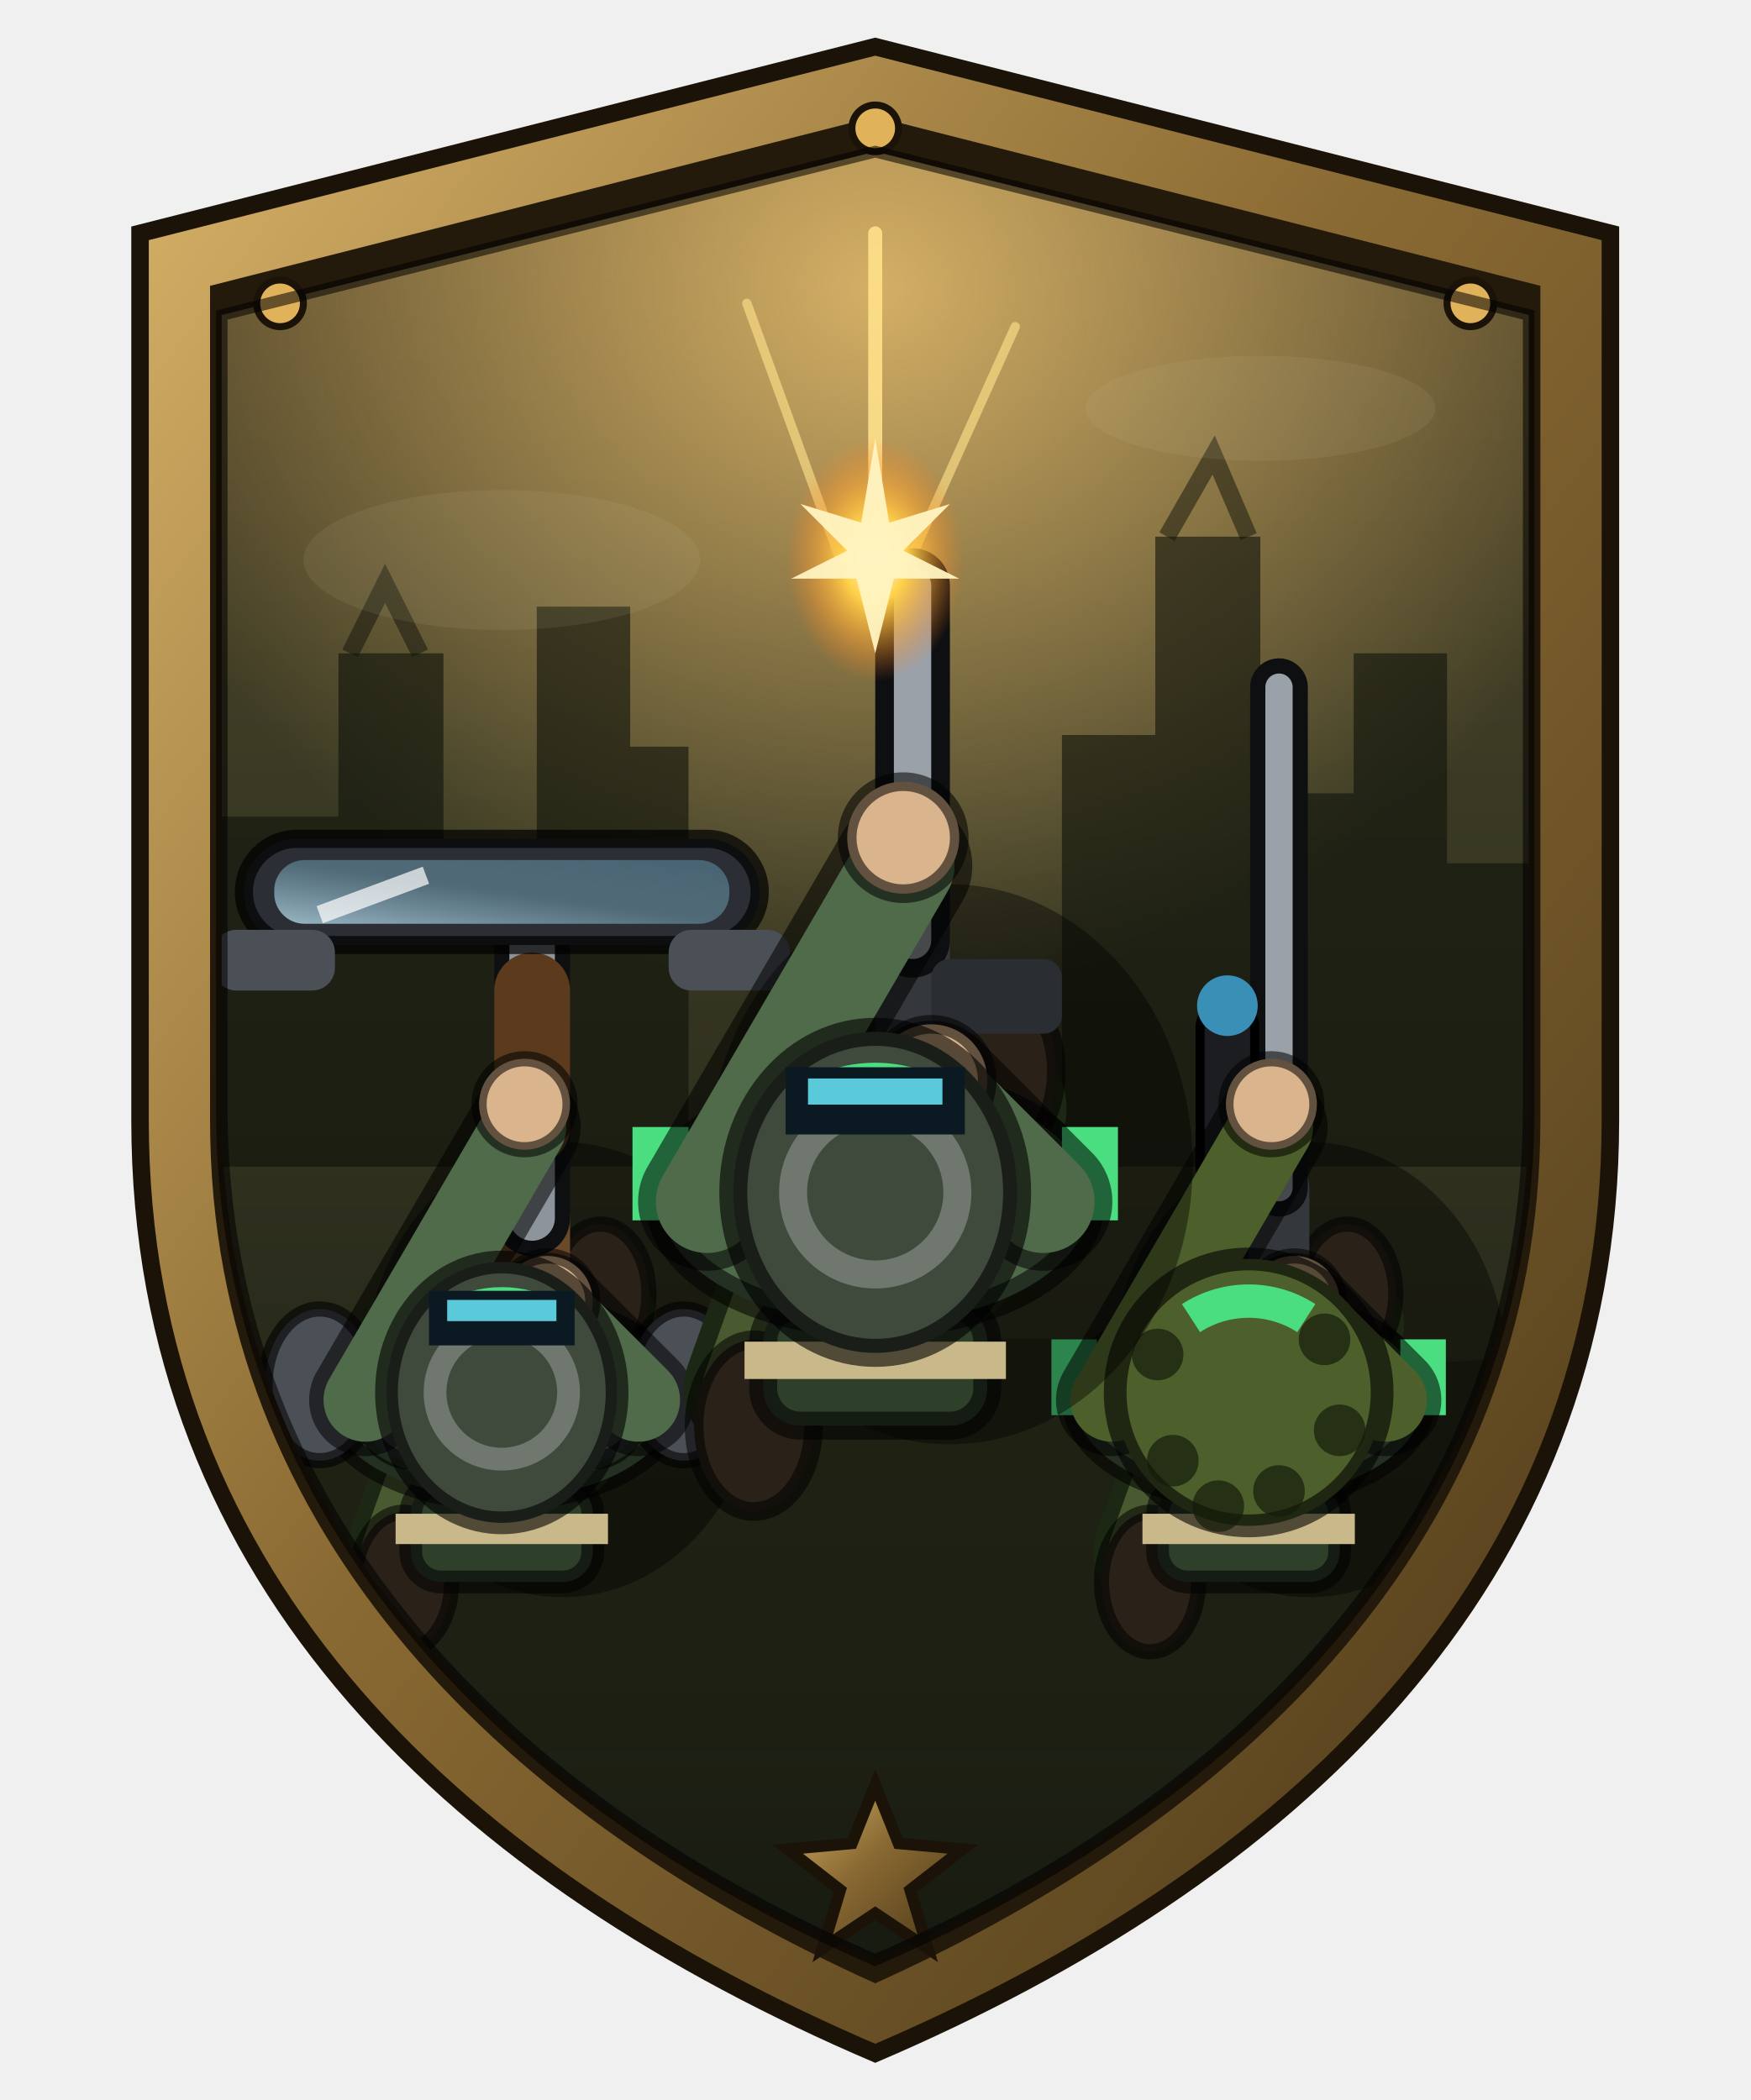
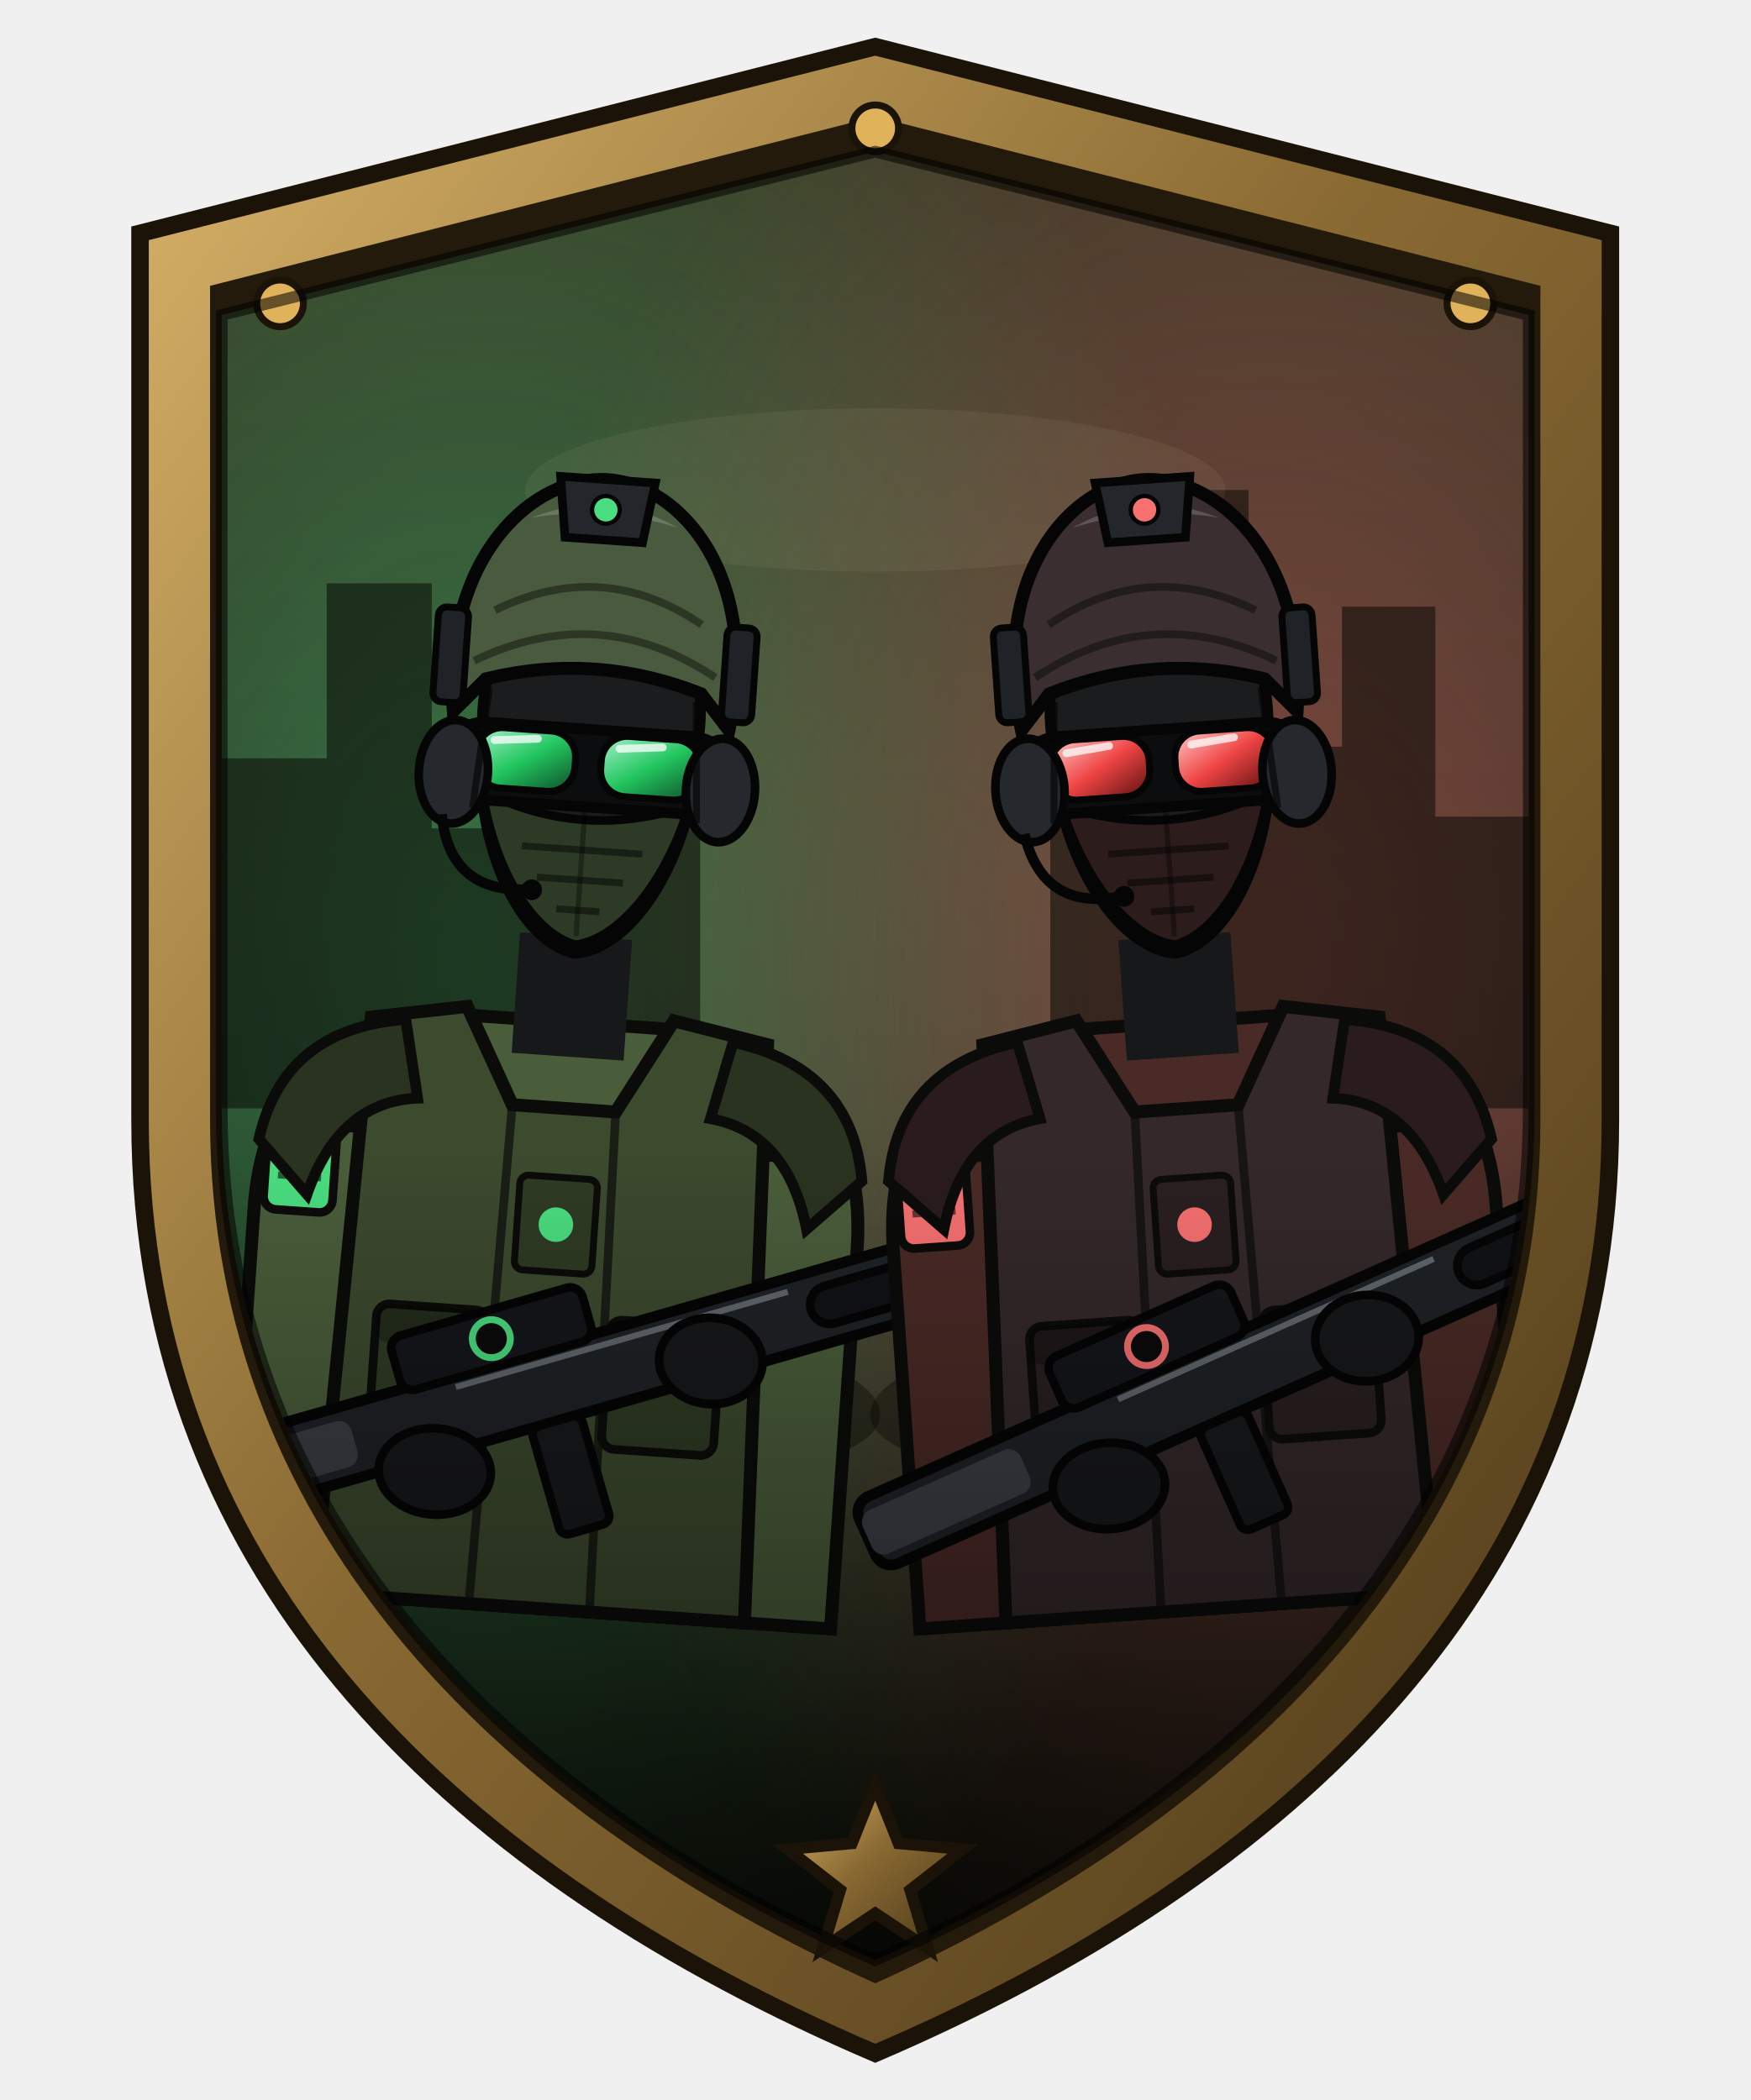
<svg xmlns="http://www.w3.org/2000/svg" viewBox="0 0 300 360" role="img" aria-label="The Ruins">
  <defs>
    <linearGradient id="bronze" x1="0" y1="0" x2="1" y2="1">
      <stop offset="0" stop-color="#d9b46a" />
      <stop offset=".45" stop-color="#8a6a33" />
      <stop offset="1" stop-color="#4a3718" />
    </linearGradient>
    <linearGradient id="sky" x1="0" y1="0" x2="0" y2="1">
-       <stop offset="0" stop-color="#5a4a2a" />
-       <stop offset=".35" stop-color="#3a3a24" />
-       <stop offset="1" stop-color="#171a10" />
+       <stop offset="0" stop-color="#3b3a26" />
+       <stop offset=".5" stop-color="#23251a" />
+       <stop offset="1" stop-color="#101209" />
    </linearGradient>
-     <radialGradient id="glow" cx=".5" cy=".12" r=".6">
-       <stop offset="0" stop-color="#ffd27a" stop-opacity=".75" />
-       <stop offset="1" stop-color="#ffd27a" stop-opacity="0" />
+     <radialGradient id="gglow" cx=".2" cy=".45" r=".6">
+       <stop offset="0" stop-color="#4ade80" stop-opacity=".42" />
+       <stop offset="1" stop-color="#4ade80" stop-opacity="0" />
    </radialGradient>
-     <radialGradient id="flash" cx=".5" cy=".5" r=".5">
-       <stop offset="0" stop-color="#fffbe0" />
-       <stop offset=".35" stop-color="#ffd24a" />
-       <stop offset="1" stop-color="#ff7a1a" stop-opacity="0" />
+     <radialGradient id="rglow" cx=".8" cy=".45" r=".6">
+       <stop offset="0" stop-color="#f87171" stop-opacity=".42" />
+       <stop offset="1" stop-color="#f87171" stop-opacity="0" />
    </radialGradient>
-     <linearGradient id="glass" x1="0" y1="0" x2="1" y2="1">
-       <stop offset="0" stop-color="#bfe3f2" stop-opacity=".75" />
-       <stop offset=".5" stop-color="#7fb1c8" stop-opacity=".45" />
-       <stop offset="1" stop-color="#5a8499" stop-opacity=".6" />
+     <linearGradient id="glens" x1="0" y1="0" x2="1" y2="1">
+       <stop offset="0" stop-color="#a7f3d0" />
+       <stop offset=".5" stop-color="#22c55e" />
+       <stop offset="1" stop-color="#0d4a2a" />
+     </linearGradient>
+     <linearGradient id="rlens" x1="0" y1="0" x2="1" y2="1">
+       <stop offset="0" stop-color="#fecaca" />
+       <stop offset=".5" stop-color="#ef4444" />
+       <stop offset="1" stop-color="#5a1010" />
+     </linearGradient>
+     <linearGradient id="shade" x1="0" y1="0" x2="0" y2="1">
+       <stop offset=".55" stop-color="#000" stop-opacity="0" />
+       <stop offset="1" stop-color="#000" stop-opacity=".6" />
    </linearGradient>
    <clipPath id="inside">
      <path d="M150 26 L262 54 L262 190 C262 262 210 310 150 336 C90 310 38 262 38 190 L38 54Z" />
    </clipPath>
-     <g id="body">
-       <ellipse cx="2" cy="4" rx="15" ry="13" fill="#000" opacity=".4" />
-       <path d="M-3 -4 L-10 -6.5 M-3 4 L5 6.5" stroke="#1d2814" stroke-width="7.5" stroke-linecap="round" />
-       <path d="M-3 -4 L-10 -6.5 M-3 4 L5 6.5" stroke="#4a5a30" stroke-width="5.5" stroke-linecap="round" />
-       <ellipse cx="-12" cy="-6.5" rx="4.6" ry="3.2" fill="#2a2118" stroke="#000" stroke-opacity=".55" stroke-width="1" />
-       <ellipse cx="7" cy="6.5" rx="4.6" ry="3.2" fill="#2a2118" stroke="#000" stroke-opacity=".55" stroke-width="1" />
-       <rect x="-12" y="-6" width="6.5" height="12" rx="2" fill="#2e3f2a" stroke="#000" stroke-opacity=".55" stroke-width="1.5" />
-       <path d="M-8.5 -7 L-8.5 7" stroke="#c9b88a" stroke-width="2" />
-       <ellipse cx="0" cy="0" rx="6.5" ry="11.5" fill="#506b4a" stroke="#000" stroke-opacity=".55" stroke-width="1.6" />
-       <rect x="-1" y="-13" width="5" height="3" fill="#4ade80" />
-       <rect x="-1" y="10" width="5" height="3" fill="#4ade80" />
+     <g id="g">
+       <ellipse cx="0" cy="150" rx="78" ry="20" fill="#000" opacity=".35" />
+       <path d="M-70 200 L-70 112 Q-70 74 -34 64 L34 64 Q70 74 70 112 L70 200Z" fill="#4a5d3a" stroke="#0b0c0a" stroke-width="3" />
+       <path d="M-46 66 L-24 62 L-12 84 L12 84 L24 62 L46 66 L50 200 L-50 200Z" fill="#3c4a2e" stroke="#0b0c0a" stroke-width="3" />
+       <path d="M-24 62 L-12 84 L-14 200 M24 62 L12 84 L14 200" stroke="#0b0c0a" stroke-width="2" fill="none" opacity=".7" />
+       <rect x="-40" y="132" width="26" height="30" rx="3" fill="#2f3b24" stroke="#0b0c0a" stroke-width="2" />
+       <rect x="14" y="132" width="26" height="30" rx="3" fill="#2f3b24" stroke="#0b0c0a" stroke-width="2" />
+       <rect x="-40" y="132" width="26" height="9" rx="3" fill="#000" opacity=".25" />
+       <rect x="14" y="132" width="26" height="9" rx="3" fill="#000" opacity=".25" />
+       <rect x="-9" y="100" width="18" height="22" rx="2" fill="#2f3b24" stroke="#0b0c0a" stroke-width="1.6" />
+       <circle cx="0" cy="111" r="4" fill="#4ade80" />
+       <path d="M-46 92 H-52 M46 92 H52" stroke="#0b0c0a" stroke-width="2" />
+       <rect x="-68" y="92" width="16" height="20" rx="3" fill="#4ade80" stroke="#0b0c0a" stroke-width="2" />
+       <path d="M-65 98 H-55 M-65 104 H-55" stroke="#0b0c0a" stroke-width="1.6" opacity=".6" />
+       <path d="M-70 96 Q-66 70 -38 66 L-34 84 Q-52 86 -58 108Z M70 96 Q66 70 38 66 L34 84 Q52 86 58 108Z" fill="#2a3320" stroke="#0b0c0a" stroke-width="2.5" />
+       <rect x="-13" y="44" width="26" height="28" fill="#17181a" />
+       <g transform="rotate(-20 0 148)">
+         <rect x="-86" y="140" width="176" height="17" rx="4" fill="#1f2226" stroke="#050505" stroke-width="2.5" />
+         <rect x="-86" y="143" width="40" height="11" rx="3" fill="#3a3f45" />
+         <rect x="-32" y="128" width="46" height="13" rx="3" fill="#14161a" stroke="#050505" stroke-width="2" />
+         <circle cx="-9" cy="134.5" r="4.4" fill="#0a0b0c" stroke="#4ade80" stroke-width="1.6" />
+         <rect x="-6" y="157" width="12" height="26" rx="2" fill="#17191c" stroke="#050505" stroke-width="2" />
+         <rect x="64" y="144" width="52" height="9" rx="4.5" fill="#101215" stroke="#050505" stroke-width="2" />
+         <path d="M-20 143 H60" stroke="#8d949c" stroke-width="1.4" opacity=".6" />
+       </g>
+       <ellipse cx="-24" cy="170" rx="13" ry="10" fill="#17181a" stroke="#050505" stroke-width="2" />
+       <ellipse cx="38" cy="140" rx="12" ry="10" fill="#17181a" stroke="#050505" stroke-width="2" />
+       <path d="M-25 -2 C-27 -26 -14 -40 0 -40 C14 -40 27 -26 25 -2 C26 22 14 46 0 48 C-14 46 -26 22 -25 -2Z" fill="#1a1c1e" stroke="#050505" stroke-width="2.5" />
+       <path d="M-24 12 C-20 30 -10 44 0 46 C10 44 20 30 24 12 Q0 22 -24 12Z" fill="#2c3a26" stroke="#050505" stroke-width="2" />
+       <path d="M-14 24 H14 M-10 31 H10 M-5 38 H5" stroke="#000" stroke-width="1.6" opacity=".45" />
+       <path d="M0 14 V44" stroke="#000" stroke-width="1.2" opacity=".35" />
+       <path d="M-36 4 Q-30 -4 -24 -4 H24 Q30 -4 36 4 L33 12 Q28 16 22 14 L-22 14 Q-28 16 -33 12Z" fill="#0c0d0e" stroke="#050505" stroke-width="2.5" />
+       <rect x="-26" y="-3" width="23" height="14" rx="6" fill="url(#glens)" stroke="#050505" stroke-width="1.6" />
+       <rect x="3" y="-3" width="23" height="14" rx="6" fill="url(#glens)" stroke="#050505" stroke-width="1.6" />
+       <path d="M-22 0 L-12 -1 M7 0 L17 -1" stroke="#fff" stroke-width="1.8" stroke-linecap="round" opacity=".75" />
+       <path d="M-32 -6 C-37 -42 -17 -62 0 -62 C17 -62 37 -42 32 -6 L25 -14 Q0 -22 -25 -14Z" fill="#4a5a3e" stroke="#050505" stroke-width="3" />
+       <path d="M-24 -30 Q0 -44 24 -30 M-28 -18 Q0 -34 28 -18" stroke="#000" stroke-width="1.8" fill="none" opacity=".4" />
+       <path d="M-17 -52 Q0 -60 17 -52 Q0 -56 -17 -52Z" fill="#fff" opacity=".18" />
+       <path d="M-11 -62 L11 -62 L9 -48 L-9 -48Z" fill="#23262a" stroke="#050505" stroke-width="2" />
+       <circle cx="0" cy="-55" r="3.2" fill="#4ade80" stroke="#050505" stroke-width="1" />
+       <rect x="-37" y="-30" width="7" height="22" rx="2" fill="#1f2226" stroke="#050505" stroke-width="1.6" />
+       <rect x="30" y="-30" width="7" height="22" rx="2" fill="#1f2226" stroke="#050505" stroke-width="1.6" />
+       <ellipse cx="-31" cy="8" rx="8" ry="12" fill="#25282c" stroke="#050505" stroke-width="2" />
+       <ellipse cx="31" cy="8" rx="8" ry="12" fill="#25282c" stroke="#050505" stroke-width="2" />
+       <path d="M-33 18 Q-30 36 -12 34" stroke="#050505" stroke-width="2.4" fill="none" />
+       <circle cx="-11" cy="34" r="2.4" fill="#050505" />
+       <path d="M-24 -12 L-26 16 M24 -12 L26 16" stroke="#050505" stroke-width="1.6" opacity=".7" />
    </g>
-     <g id="head">
-       <circle cx="1" cy="0" r="6" fill="#d9b48c" />
-       <ellipse cx="0.5" cy="0" rx="8.6" ry="7.6" fill="#3f4a3d" stroke="#000" stroke-opacity=".6" stroke-width="1.5" />
-       <circle cx="0.5" cy="0" r="4.4" fill="none" stroke="#fff" stroke-opacity=".25" stroke-width="1.5" />
-       <path d="M5.4 -3.4 A6.6 6.6 0 0 1 5.4 3.4" fill="none" stroke="#4ade80" stroke-width="2.2" />
-       <rect x="3.6" y="-4.8" width="3.6" height="9.6" fill="#0b1a22" />
-       <rect x="5.2" y="-3.6" width="1.4" height="7.2" fill="#67e8f9" opacity=".85" />
-     </g>
-     <g id="rifle">
-       <path d="M1 2 L14 2" stroke="#34373b" stroke-width="4" stroke-linecap="round" />
-       <path d="M14 2 L33 2" stroke="#0e0f11" stroke-width="4" stroke-linecap="round" />
-       <path d="M14 2 L33 2" stroke="#9aa1a9" stroke-width="2" stroke-linecap="round" />
-       <rect x="9" y="3" width="4" height="7" rx="1" fill="#2a2d31" />
-       <path d="M0 -9 L18 1.5" stroke="#000" stroke-opacity=".55" stroke-width="7.4" stroke-linecap="round" />
-       <path d="M0 -9 L18 1.5" stroke="#506b4a" stroke-width="5.5" stroke-linecap="round" />
-       <path d="M0 9 L6 3" stroke="#000" stroke-opacity=".55" stroke-width="7.4" stroke-linecap="round" />
-       <path d="M0 9 L6 3" stroke="#506b4a" stroke-width="5.5" stroke-linecap="round" />
-       <circle cx="19.5" cy="1.5" r="3" fill="#d9b48c" stroke="#000" stroke-opacity=".55" />
-       <circle cx="6.5" cy="3" r="3" fill="#d9b48c" stroke="#000" stroke-opacity=".55" />
+     <g id="r">
+       <ellipse cx="0" cy="150" rx="78" ry="20" fill="#000" opacity=".35" />
+       <path d="M-70 200 L-70 112 Q-70 74 -34 64 L34 64 Q70 74 70 112 L70 200Z" fill="#4a2a26" stroke="#0b0c0a" stroke-width="3" />
+       <path d="M-46 66 L-24 62 L-12 84 L12 84 L24 62 L46 66 L50 200 L-50 200Z" fill="#34282a" stroke="#0b0c0a" stroke-width="3" />
+       <path d="M-24 62 L-12 84 L-14 200 M24 62 L12 84 L14 200" stroke="#0b0c0a" stroke-width="2" fill="none" opacity=".7" />
+       <rect x="-40" y="132" width="26" height="30" rx="3" fill="#2a1f21" stroke="#0b0c0a" stroke-width="2" />
+       <rect x="14" y="132" width="26" height="30" rx="3" fill="#2a1f21" stroke="#0b0c0a" stroke-width="2" />
+       <rect x="-40" y="132" width="26" height="9" rx="3" fill="#000" opacity=".25" />
+       <rect x="14" y="132" width="26" height="9" rx="3" fill="#000" opacity=".25" />
+       <rect x="-9" y="100" width="18" height="22" rx="2" fill="#2a1f21" stroke="#0b0c0a" stroke-width="1.6" />
+       <circle cx="0" cy="111" r="4" fill="#f87171" />
+       <path d="M-46 92 H-52 M46 92 H52" stroke="#0b0c0a" stroke-width="2" />
+       <rect x="-68" y="92" width="16" height="20" rx="3" fill="#f87171" stroke="#0b0c0a" stroke-width="2" />
+       <path d="M-65 98 H-55 M-65 104 H-55" stroke="#0b0c0a" stroke-width="1.6" opacity=".6" />
+       <path d="M-70 96 Q-66 70 -38 66 L-34 84 Q-52 86 -58 108Z M70 96 Q66 70 38 66 L34 84 Q52 86 58 108Z" fill="#2a1c1c" stroke="#0b0c0a" stroke-width="2.5" />
+       <rect x="-13" y="44" width="26" height="28" fill="#17181a" />
+       <g transform="rotate(-20 0 148)">
+         <rect x="-86" y="140" width="176" height="17" rx="4" fill="#1f2226" stroke="#050505" stroke-width="2.5" />
+         <rect x="-86" y="143" width="40" height="11" rx="3" fill="#3a3f45" />
+         <rect x="-32" y="128" width="46" height="13" rx="3" fill="#14161a" stroke="#050505" stroke-width="2" />
+         <circle cx="-9" cy="134.5" r="4.4" fill="#0a0b0c" stroke="#f87171" stroke-width="1.6" />
+         <rect x="-6" y="157" width="12" height="26" rx="2" fill="#17191c" stroke="#050505" stroke-width="2" />
+         <rect x="64" y="144" width="52" height="9" rx="4.5" fill="#101215" stroke="#050505" stroke-width="2" />
+         <path d="M-20 143 H60" stroke="#8d949c" stroke-width="1.4" opacity=".6" />
+       </g>
+       <ellipse cx="-24" cy="170" rx="13" ry="10" fill="#17181a" stroke="#050505" stroke-width="2" />
+       <ellipse cx="38" cy="140" rx="12" ry="10" fill="#17181a" stroke="#050505" stroke-width="2" />
+       <path d="M-25 -2 C-27 -26 -14 -40 0 -40 C14 -40 27 -26 25 -2 C26 22 14 46 0 48 C-14 46 -26 22 -25 -2Z" fill="#1a1c1e" stroke="#050505" stroke-width="2.5" />
+       <path d="M-24 12 C-20 30 -10 44 0 46 C10 44 20 30 24 12 Q0 22 -24 12Z" fill="#2c1c1c" stroke="#050505" stroke-width="2" />
+       <path d="M-14 24 H14 M-10 31 H10 M-5 38 H5" stroke="#000" stroke-width="1.6" opacity=".45" />
+       <path d="M0 14 V44" stroke="#000" stroke-width="1.2" opacity=".35" />
+       <path d="M-36 4 Q-30 -4 -24 -4 H24 Q30 -4 36 4 L33 12 Q28 16 22 14 L-22 14 Q-28 16 -33 12Z" fill="#0c0d0e" stroke="#050505" stroke-width="2.5" />
+       <rect x="-26" y="-3" width="23" height="14" rx="6" fill="url(#rlens)" stroke="#050505" stroke-width="1.6" />
+       <rect x="3" y="-3" width="23" height="14" rx="6" fill="url(#rlens)" stroke="#050505" stroke-width="1.6" />
+       <path d="M-22 0 L-12 -1 M7 0 L17 -1" stroke="#fff" stroke-width="1.8" stroke-linecap="round" opacity=".75" />
+       <path d="M-32 -6 C-37 -42 -17 -62 0 -62 C17 -62 37 -42 32 -6 L25 -14 Q0 -22 -25 -14Z" fill="#3a2e30" stroke="#050505" stroke-width="3" />
+       <path d="M-24 -30 Q0 -44 24 -30 M-28 -18 Q0 -34 28 -18" stroke="#000" stroke-width="1.8" fill="none" opacity=".4" />
+       <path d="M-17 -52 Q0 -60 17 -52 Q0 -56 -17 -52Z" fill="#fff" opacity=".18" />
+       <path d="M-11 -62 L11 -62 L9 -48 L-9 -48Z" fill="#23262a" stroke="#050505" stroke-width="2" />
+       <circle cx="0" cy="-55" r="3.2" fill="#f87171" stroke="#050505" stroke-width="1" />
+       <rect x="-37" y="-30" width="7" height="22" rx="2" fill="#1f2226" stroke="#050505" stroke-width="1.6" />
+       <rect x="30" y="-30" width="7" height="22" rx="2" fill="#1f2226" stroke="#050505" stroke-width="1.6" />
+       <ellipse cx="-31" cy="8" rx="8" ry="12" fill="#25282c" stroke="#050505" stroke-width="2" />
+       <ellipse cx="31" cy="8" rx="8" ry="12" fill="#25282c" stroke="#050505" stroke-width="2" />
+       <path d="M-33 18 Q-30 36 -12 34" stroke="#050505" stroke-width="2.4" fill="none" />
+       <circle cx="-11" cy="34" r="2.4" fill="#050505" />
+       <path d="M-24 -12 L-26 16 M24 -12 L26 16" stroke="#050505" stroke-width="1.6" opacity=".7" />
    </g>
  </defs>
  <path d="M150 8 L276 40 L276 192 C276 272 220 322 150 352 C80 322 24 272 24 192 L24 40Z" fill="url(#bronze)" stroke="#1b1308" stroke-width="3" />
  <path d="M150 20 L264 49 L264 192 C264 264 212 312 150 340 C88 312 36 264 36 192 L36 49Z" fill="#241a0b" />
  <path d="M150 26 L262 54 L262 190 C262 262 210 310 150 336 C90 310 38 262 38 190 L38 54Z" fill="url(#sky)" />
  <g clip-path="url(#inside)">
-     <rect x="38" y="26" width="224" height="200" fill="url(#glow)" />
-     <path d="M38 200 L38 140 L58 140 L58 112 L76 112 L76 150 L92 150 L92 104 L108 104 L108 128 L118 128 L118 200Z M182 200 L182 126 L198 126 L198 92 L216 92 L216 136 L232 136 L232 112 L248 112 L248 148 L262 148 L262 200Z" fill="#0f120a" opacity=".6" />
-     <path d="M60 112 L66 100 L72 112 M200 92 L208 78 L214 92" stroke="#0f120a" stroke-width="3" opacity=".5" fill="none" />
-     <ellipse cx="86" cy="96" rx="34" ry="12" fill="#cbbd96" opacity=".1" />
-     <ellipse cx="216" cy="70" rx="30" ry="9" fill="#cbbd96" opacity=".1" />
-     <path d="M38 300 L38 236 C80 226 120 240 150 232 C190 224 230 238 262 232 L262 300Z" fill="#1c1f12" opacity=".75" />
-     <g stroke="#ffe08a" stroke-linecap="round" opacity=".9">
-       <path d="M150 92 L150 40" stroke-width="2.4" />
-       <path d="M144 96 L128 52" stroke-width="1.6" opacity=".7" />
-       <path d="M156 96 L174 56" stroke-width="1.6" opacity=".7" />
+     <rect x="38" y="26" width="224" height="310" fill="url(#gglow)" />
+     <rect x="38" y="26" width="224" height="310" fill="url(#rglow)" />
+     <path d="M38 190 L38 130 L56 130 L56 100 L74 100 L74 142 L90 142 L90 92 L108 92 L108 120 L120 120 L120 190Z M180 190 L180 118 L196 118 L196 84 L214 84 L214 128 L230 128 L230 104 L246 104 L246 140 L262 140 L262 190Z" fill="#090a06" opacity=".55" />
+     <ellipse cx="150" cy="84" rx="60" ry="14" fill="#cbbd96" opacity=".08" />
+     <g transform="translate(101 128) rotate(4) scale(.74)">
+       <use href="#g" />
    </g>
-     <g transform="translate(214 240) rotate(-90) scale(2.6)">
-       <use href="#body" />
-       <g>
-         <path d="M1 2 L14 2" stroke="#34373b" stroke-width="4" stroke-linecap="round" />
-         <path d="M14 2 L47 2" stroke="#0e0f11" stroke-width="3.8" stroke-linecap="round" />
-         <path d="M14 2 L47 2" stroke="#9aa1a9" stroke-width="1.8" stroke-linecap="round" />
-         <rect x="14" y="-3.2" width="12" height="3.6" rx="1.4" fill="#1b1d20" stroke="#000" stroke-width=".6" />
-         <circle cx="26" cy="-1.4" r="2" fill="#3a8fb7" />
-         <path d="M0 -9 L18 1.5" stroke="#000" stroke-opacity=".55" stroke-width="7.4" stroke-linecap="round" />
-         <path d="M0 -9 L18 1.5" stroke="#4d5f2a" stroke-width="5.5" stroke-linecap="round" />
-         <path d="M0 9 L6 3" stroke="#000" stroke-opacity=".55" stroke-width="7.4" stroke-linecap="round" />
-         <path d="M0 9 L6 3" stroke="#4d5f2a" stroke-width="5.5" stroke-linecap="round" />
-         <circle cx="19.5" cy="1.5" r="3" fill="#d9b48c" stroke="#000" stroke-opacity=".55" />
-         <circle cx="6.5" cy="3" r="3" fill="#d9b48c" stroke="#000" stroke-opacity=".55" />
-       </g>
-       <circle cx="1" cy="0" r="6" fill="#d9b48c" />
-       <circle cx="0.5" cy="0" r="8.8" fill="#4d5f2a" stroke="#000" stroke-opacity=".6" stroke-width="1.5" />
-       <g fill="#141c0a" opacity=".7">
-         <circle cx="-4" cy="-5" r="1.7" />
-         <circle cx="3" cy="-6" r="1.7" />
-         <circle cx="-6" cy="2" r="1.7" />
-         <circle cx="4" cy="5" r="1.7" />
-         <circle cx="-2" cy="6" r="1.7" />
-         <circle cx="-7" cy="-2" r="1.7" />
-       </g>
-       <path d="M5.4 -3.8 A7 7 0 0 1 5.4 3.8" fill="none" stroke="#4ade80" stroke-width="2.2" />
+     <g transform="translate(199 128) rotate(-4) scale(.74)">
+       <use href="#r" />
    </g>
-     <g transform="translate(86 240) rotate(-90) scale(2.6)">
-       <use href="#body" />
-       <rect x="-4" y="-9" width="9" height="18" rx="3" fill="#6b7178" stroke="#000" stroke-opacity=".6" stroke-width="1.2" />
-       <rect x="-2" y="-7" width="3" height="14" fill="#8a9097" />
-       <ellipse cx="1" cy="-12" rx="5" ry="3.6" fill="#4b5057" stroke="#000" stroke-opacity=".6" />
-       <ellipse cx="1" cy="12" rx="5" ry="3.6" fill="#4b5057" stroke="#000" stroke-opacity=".6" />
-       <path d="M-2 2 L12 2" stroke="#6b4a2a" stroke-width="5" stroke-linecap="round" />
-       <path d="M12 2 L34 2" stroke="#0e0f11" stroke-width="5" stroke-linecap="round" />
-       <path d="M12 2 L34 2" stroke="#8d949c" stroke-width="3" stroke-linecap="round" />
-       <path d="M18 2 L27 2" stroke="#5b3a1e" stroke-width="5" stroke-linecap="round" />
-       <path d="M0 -9 L18 1.5" stroke="#000" stroke-opacity=".55" stroke-width="7.4" stroke-linecap="round" />
-       <path d="M0 -9 L18 1.5" stroke="#506b4a" stroke-width="5.5" stroke-linecap="round" />
-       <path d="M0 9 L6 3" stroke="#000" stroke-opacity=".55" stroke-width="7.4" stroke-linecap="round" />
-       <path d="M0 9 L6 3" stroke="#506b4a" stroke-width="5.5" stroke-linecap="round" />
-       <circle cx="19.5" cy="1.5" r="3" fill="#d9b48c" stroke="#000" stroke-opacity=".55" />
-       <circle cx="6.5" cy="3" r="3" fill="#d9b48c" stroke="#000" stroke-opacity=".55" />
-       <use href="#head" />
-       <g>
-         <rect x="30" y="-17" width="7" height="34" rx="3.5" fill="#2b2f35" stroke="#000" stroke-opacity=".7" stroke-width="1.2" />
-         <rect x="31.4" y="-15" width="4.2" height="30" rx="2" fill="url(#glass)" />
-         <path d="M32 -12 L34.6 -5" stroke="#fff" stroke-opacity=".7" stroke-width="1.2" />
-         <rect x="27" y="-19" width="4" height="8" rx="1.5" fill="#4b5057" />
-         <rect x="27" y="11" width="4" height="8" rx="1.5" fill="#4b5057" />
-       </g>
-     </g>
-     <g transform="translate(150 206) rotate(-90) scale(3.2)">
-       <use href="#body" />
-       <use href="#rifle" />
-       <use href="#head" />
-     </g>
-     <g transform="translate(150 96) scale(.8)">
-       <ellipse rx="19" ry="26" fill="url(#flash)" />
-       <path d="M0 -26 L3 -8 L16 -12 L6 -2 L18 4 L4 4 L0 20 L-4 4 L-18 4 L-6 -2 L-16 -12 L-3 -8Z" fill="#fff3c0" opacity=".95" />
-     </g>
+     <rect x="38" y="26" width="224" height="310" fill="url(#shade)" />
  </g>
  <path d="M150 306 L154 316 L165 317 L156 324 L159 334 L150 328 L141 334 L144 324 L135 317 L146 316Z" fill="url(#bronze)" stroke="#1b1308" stroke-width="2" />
  <g fill="#e0b25a" stroke="#1b1308" stroke-width="1.2">
    <circle cx="48" cy="52" r="4" />
    <circle cx="252" cy="52" r="4" />
    <circle cx="150" cy="22" r="4" />
  </g>
  <path d="M150 26 L262 54 L262 190 C262 262 210 310 150 336 C90 310 38 262 38 190 L38 54Z" fill="none" stroke="#000" stroke-opacity=".55" stroke-width="2" />
</svg>
